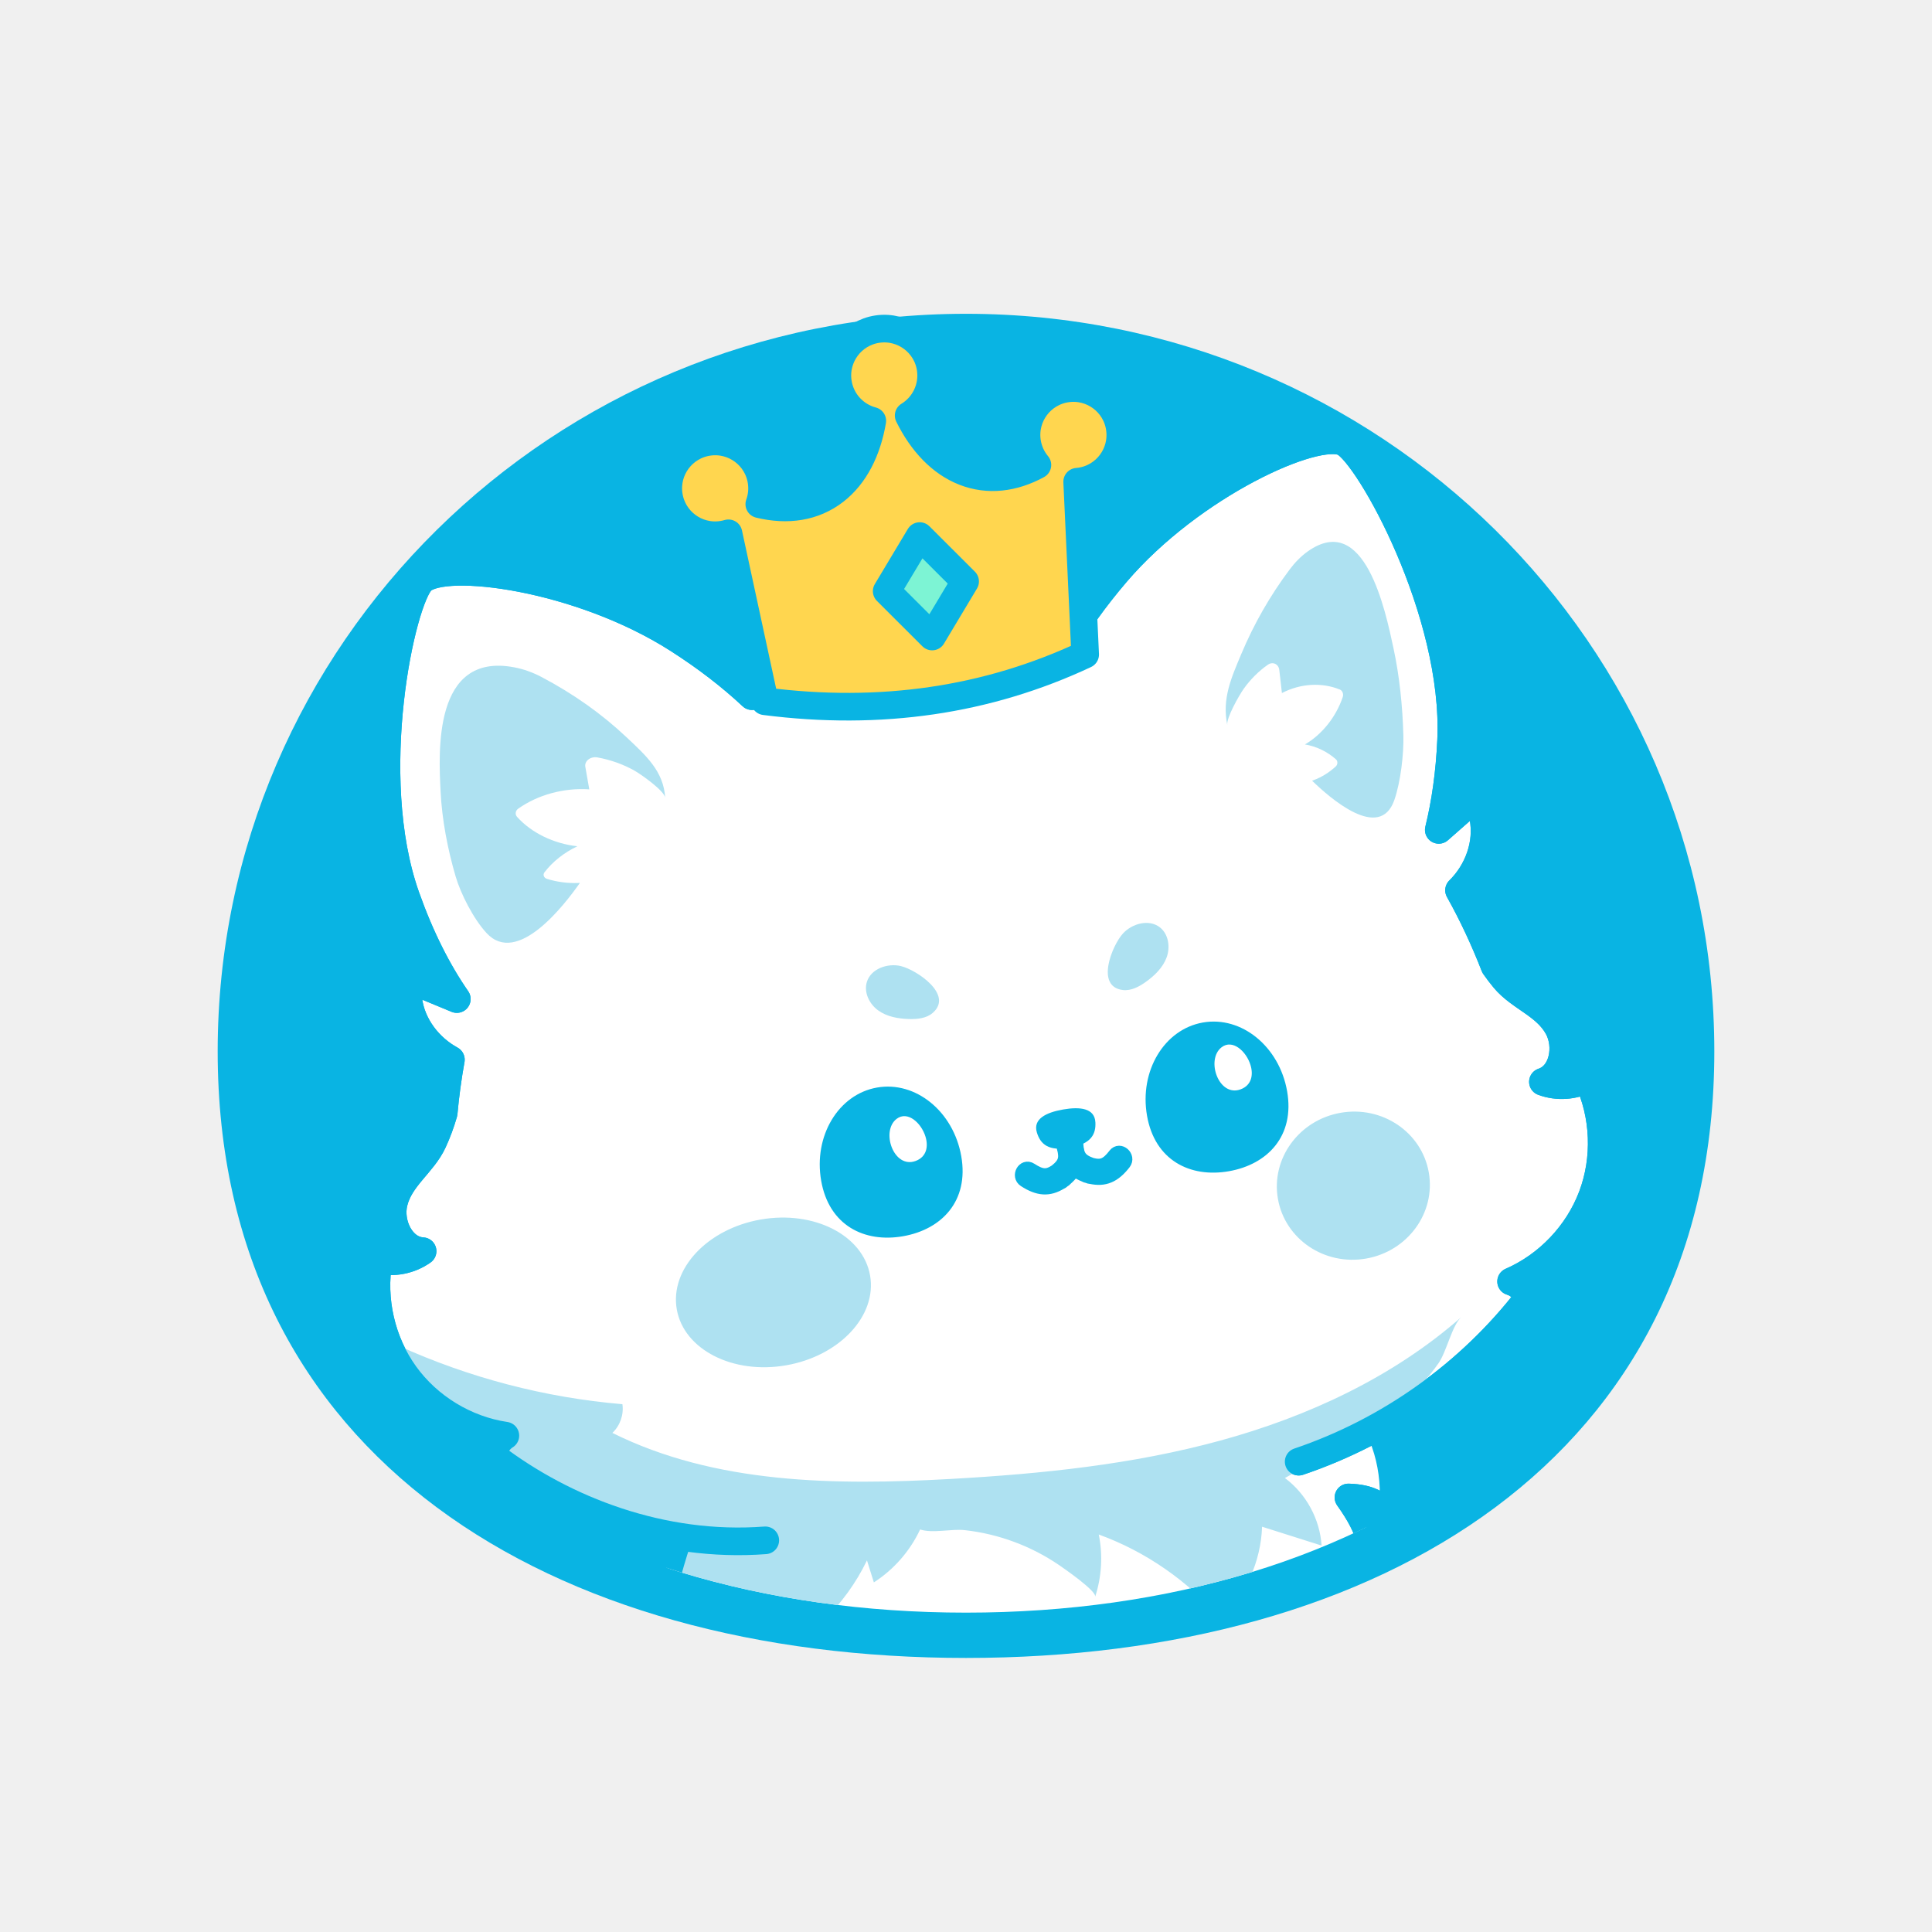
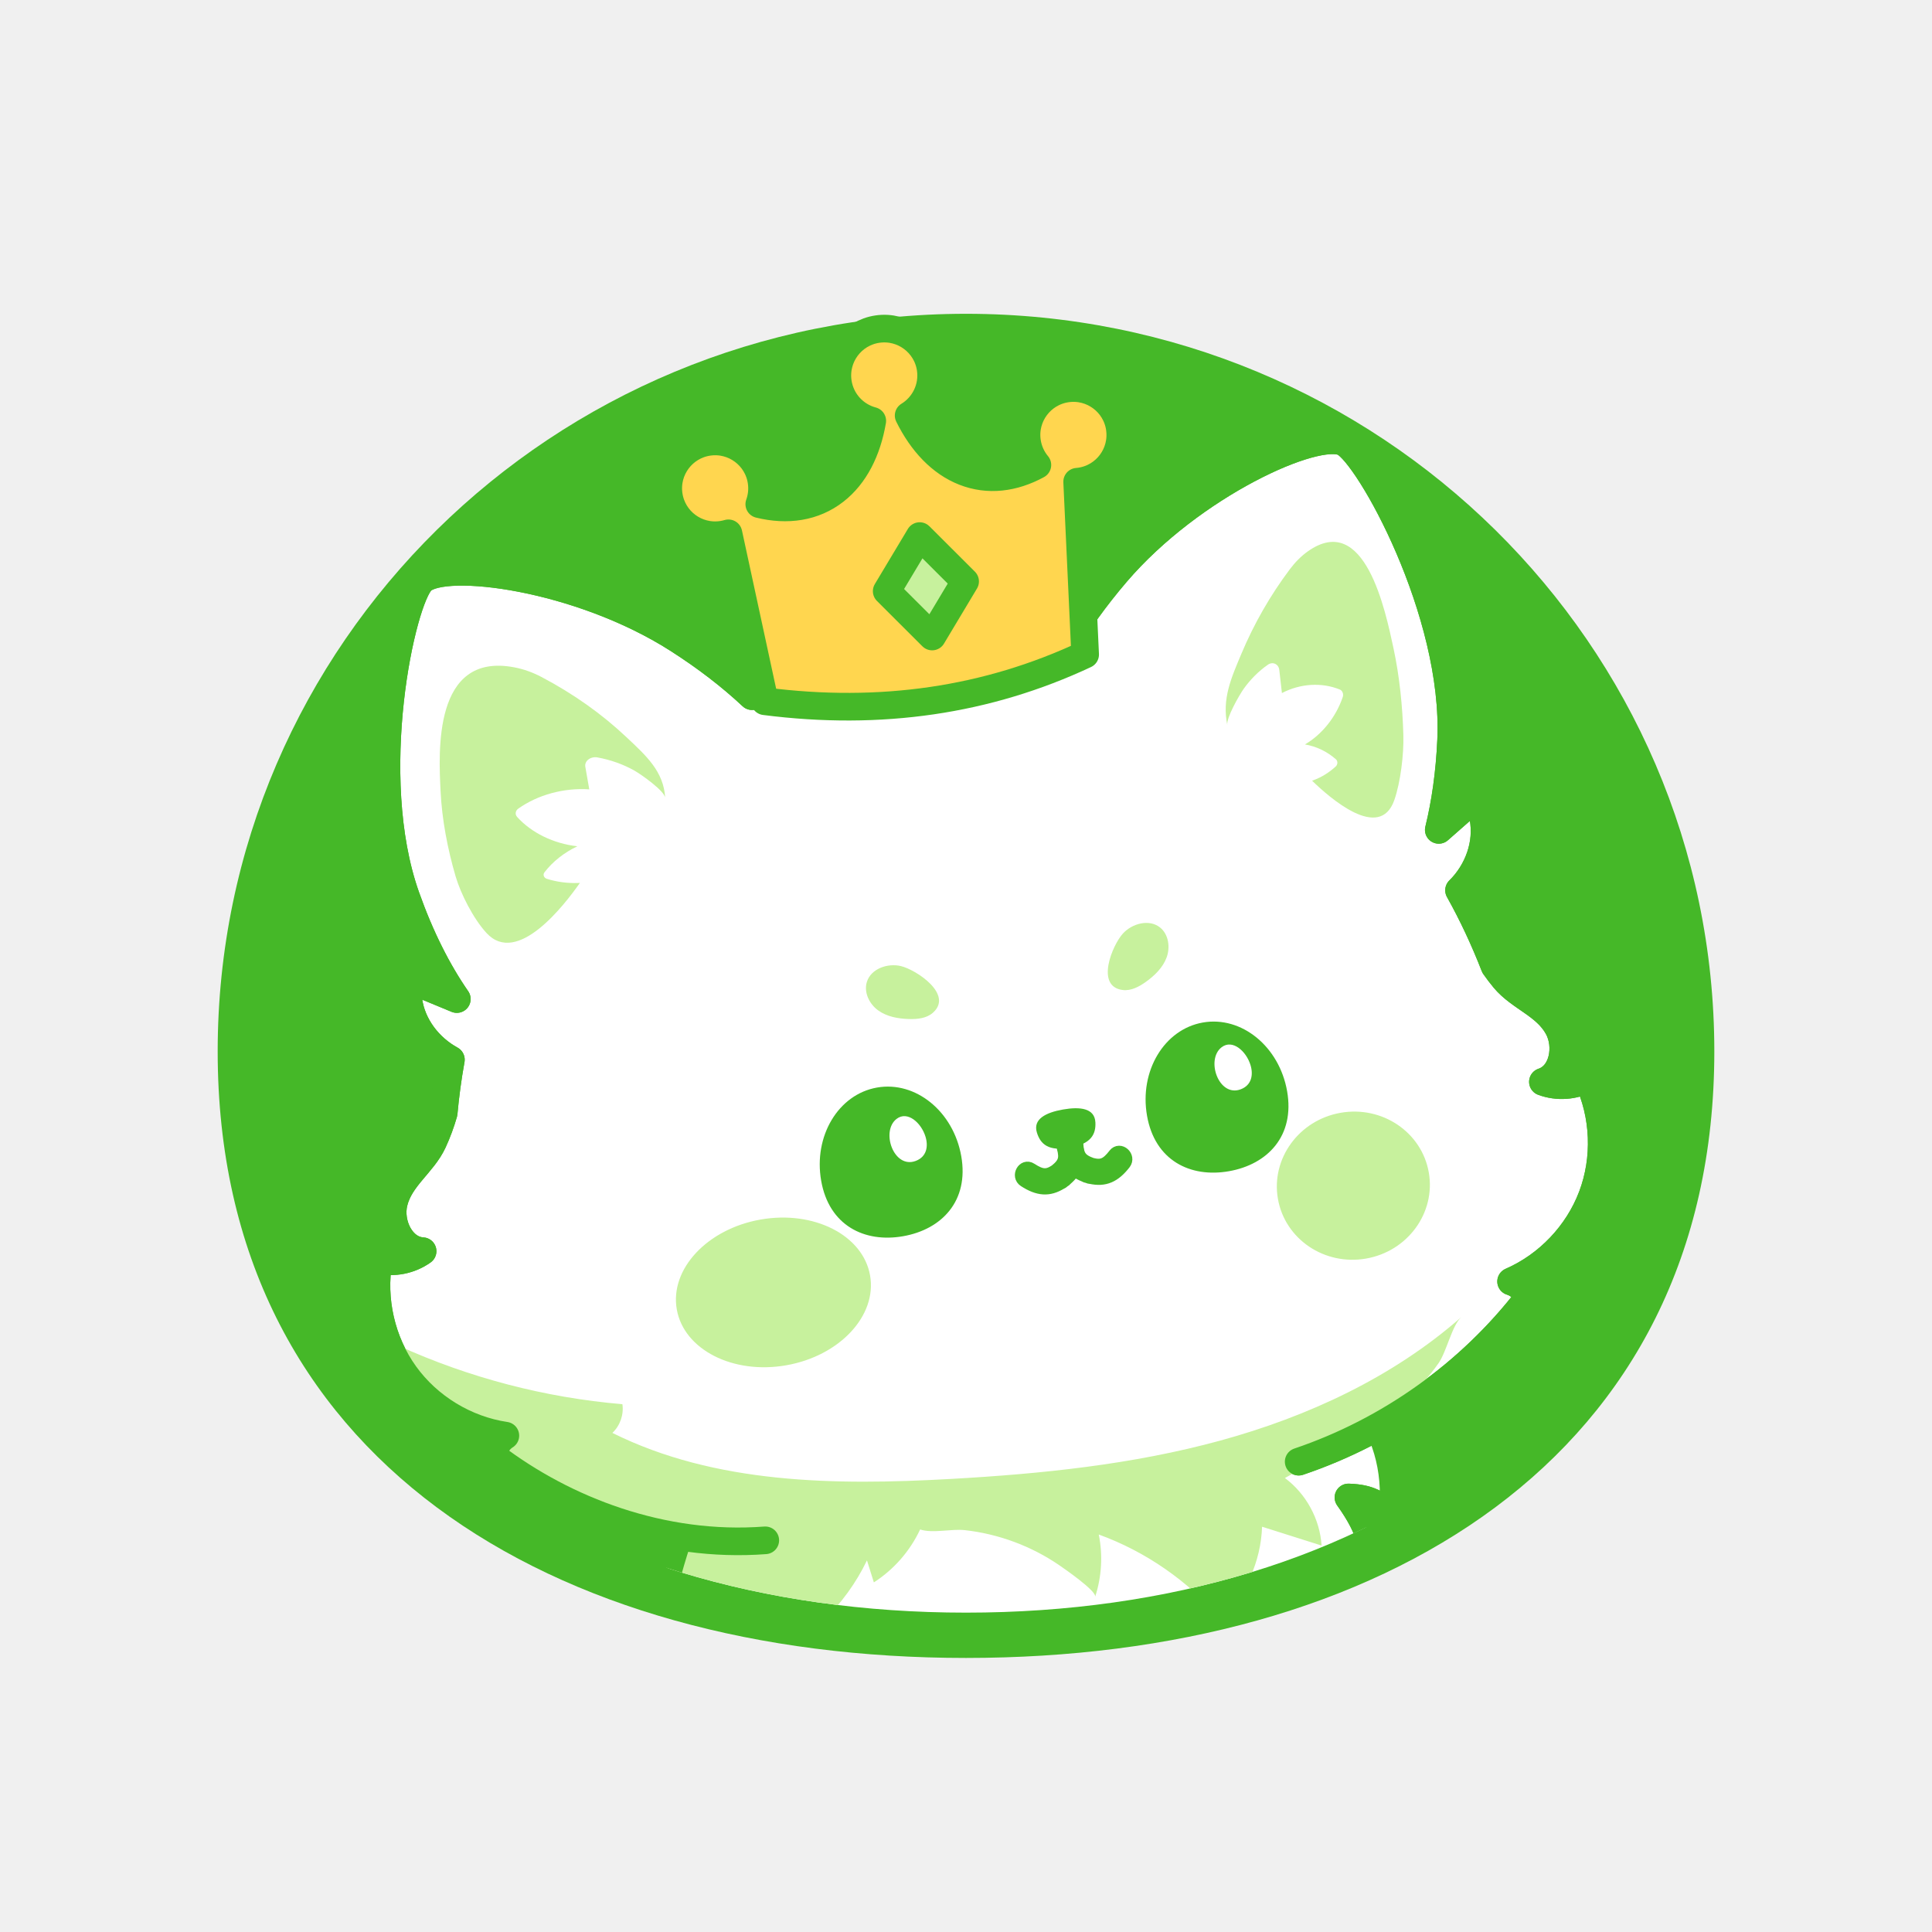
<svg xmlns="http://www.w3.org/2000/svg" id="Capa_1" data-name="Capa 1" viewBox="0 0 1000 1000">
  <defs>
    <style>
      .cls-1, .cls-2, .cls-3 {
        fill: none;
      }

-       .cls-4 {
-         fill: #ffd64f;
-       }
- 
-       .cls-5 {
-         fill: #aee1f1;
-       }
- 
-       .cls-6 {
-         fill: #7df4d4;
-       }
- 
-       .cls-6, .cls-7, .cls-8, .cls-9, .cls-2, .cls-3 {
-         stroke: #09b4e3;
+       .cls-4, .cls-5, .cls-6, .cls-2, .cls-3, .cls-7 {
+         stroke: #45b828;
        stroke-linecap: round;
        stroke-linejoin: round;
      }

-       .cls-6, .cls-8, .cls-3 {
+       .cls-4, .cls-6, .cls-3 {
        stroke-width: 14.3px;
      }

-       .cls-10, .cls-8, .cls-9 {
+       .cls-4, .cls-8 {
+         fill: #c7f19d;
+       }
+ 
+       .cls-9 {
+         fill: #ffd64f;
+       }
+ 
+       .cls-10, .cls-7 {
+         fill: #45b828;
+       }
+ 
+       .cls-11, .cls-5, .cls-6 {
        fill: #fff;
+       }
+ 
+       .cls-5, .cls-2 {
+         stroke-width: 14.12px;
      }

      .cls-7 {
        stroke-width: 7.18px;
-       }
- 
-       .cls-7, .cls-11 {
-         fill: #09b4e3;
-       }
- 
-       .cls-9, .cls-2 {
-         stroke-width: 14.12px;
      }

      .cls-12 {
        clip-path: url(#clippath);
      }
    </style>
    <clipPath id="clippath">
      <path class="cls-1" d="M879.04,515.47c0,206.34-169.7,319.23-379.04,319.23s-379.04-112.89-379.04-319.23S290.66,141.85,500,141.85s379.04,167.27,379.04,373.62Z" />
    </clipPath>
  </defs>
-   <path class="cls-11" d="M887.33,544.21c0,210.86-173.41,313.94-387.33,313.94s-387.33-103.09-387.33-313.94S286.08,162.42,500,162.42s387.33,170.93,387.33,381.79Z" />
+   <path class="cls-10" d="M887.33,544.21c0,210.86-173.41,313.94-387.33,313.94s-387.33-103.09-387.33-313.94S286.08,162.42,500,162.42s387.33,170.93,387.33,381.79Z" />
  <g class="cls-12">
    <g>
      <g>
-         <ellipse class="cls-5" cx="552.36" cy="1016.56" rx="176.29" ry="38.97" />
-         <path class="cls-8" d="M653.89,685.96c-24.29-28.78-60.74-45.64-114.88-43.77-144.22,5-190.9,110.95-204.9,242.27-43.12,110.22,40.08,130.09,142.67,126.53,49.75-1.73,103.15.45,145.2-10.92,4.12,6,9.99,10.95,16.43,13.92,16.85,7.76,75.31,11.68,66.99-20.82-1.85-7.22-8.52-13.61-13.6-18.9,23.28-24.78,30.75-58.67,7.97-92.38.09-21.81-.53-43.35-2.3-64.07,3.95,1,8,1.91,12.15,2.73,3.09-17.2.39-28.59-11.67-45.47,11.75.4,13.47,3.58,22.95,7.98,4.69-47.46-26.14-77.55-67.01-97.11Z" />
-         <path class="cls-5" d="M514.91,871.12c29.68,20.83,72.59,20.49,101.95-.79-.16,3.03-.31,6.06-.47,9.09,20.97-4.7,39.71-18.56,50.35-37.22-3.54,27.73-17.67,53.97-38.87,72.19-1.77-4.68-3.54-9.35-5.31-14.03-4.42,7.23-10.71,13.31-18.09,17.48-2.03-4.11-4.06-8.22-6.09-12.33-15.7,23.54-25.28,50.54-34.71,77.23-6.92-40.33-22.5-79.91-48.76-111.62Z" />
-         <path class="cls-8" d="M672.19,756.56c46.72-15.77,88.62-45.57,118.72-84.63-1.29-4.07-4.68-7.41-8.77-8.63,19.11-8.32,34.59-24.6,41.95-44.1,7.36-19.5,6.49-41.95-2.35-60.82-7.02,3.77-15.67,4.36-23.13,1.57,10.55-3.5,13.19-18.4,7.85-28.15-6.42-11.72-19.72-15.43-27.82-25.12-1.77-2.11-3.43-4.34-5.03-6.61-5.36-13.75-11.49-26.87-18.42-39.26,9.86-9.66,15.19-24.16,12.54-37.79-.59-3.02-2.14-6.53-5.2-6.85-2.17-.23-4.09,1.31-5.73,2.75-4.03,3.54-8.06,7.09-12.09,10.63,3.38-13.78,5.6-29.18,6.38-46.38,3.01-66.53-42.62-147.87-55.43-154.18-14.56-7.18-78.81,21.8-117.91,67.52-10.97,12.83-20.14,25.64-27.55,38.28-24.8-1.45-51.46-.16-80.08,4.25-29.95,4.61-56.82,11.84-80.86,21.3-11-10.29-23.84-20.21-38.55-29.59-50.71-32.35-120.62-41.37-132.46-30.25-10.41,9.77-30.38,100.87-8.12,163.64,7.48,21.1,16.4,38.63,26.32,52.97-5.34-2.21-10.68-4.42-16.03-6.64-2.02-.84-4.33-1.67-6.31-.76-2.8,1.29-3.13,5.11-2.71,8.16,1.78,12.98,10.54,24.37,21.98,30.63-1.63,9.03-2.89,18.23-3.73,27.6-1.48,5.12-3.31,10.11-5.52,14.88-5.3,11.47-17.17,18.52-20.31,31.5-2.61,10.81,3.82,24.5,14.92,25.13-6.48,4.64-14.98,6.33-22.74,4.51-3.62,20.52,1.4,42.43,13.58,59.33,12.19,16.9,31.38,28.58,52,31.64-3.63,2.25-6.03,6.36-6.22,10.62,36.69,27.92,87.33,47.61,140.75,43.56" />
-         <path class="cls-5" d="M255.36,751.23c21.63,16.46,48.15,31.17,74.92,37.03,4.92,1.08,12.92.62,15.56,5.73,3.49,6.75-2.72,22.65-3.96,29.72-4.18,23.95-8.36,47.89-12.55,71.84-.87,5.01-1.73,10.31.09,15.06,3.5,9.15,14.76,12.06,24.41,13.71,16.68-29.23,30.09-60.32,39.9-92.51,1.74,9.54,1.73,19.4-.02,28.93,23.86-10.41,43.76-29.62,55.03-53.09,1.19,3.8,2.38,7.59,3.57,11.39,10.34-6.64,18.74-16.26,23.94-27.39,6.59,2.15,16.03-.44,23.2.36,8.69.97,17.26,3.02,25.45,6.06,8.2,3.04,16.03,7.07,23.25,12,2.41,1.65,19.65,13.53,18.69,16.45,3.39-10.35,4.05-21.59,1.88-32.26,24.36,8.86,46.36,24.12,63.18,43.85,12.91-12.42,20.74-29.97,21.35-47.88,10.27,3.25,20.53,6.5,30.8,9.75-.86-13.66-8-26.8-18.99-34.96,29.6-16.67,59.43-30.89,79.52-59.42,4.11-5.84,7.03-19.68,11.76-23.84-35.42,31.08-79.29,51.46-124.74,63.89-45.45,12.43-92.64,17.23-139.69,19.86-59.45,3.32-121.64,2.69-174.94-23.84,3.98-3.73,5.98-9.46,5.18-14.86-40.01-3.39-79.42-13.69-115.98-30.31,13.52,23.73,26.34,39.81,55.38,44.11-3.63,2.25-6.03,6.36-6.22,10.62Z" />
+         <ellipse class="cls-8" cx="552.36" cy="1016.56" rx="176.29" ry="38.97" />
+         <path class="cls-6" d="M653.89,685.96c-24.29-28.78-60.74-45.64-114.88-43.77-144.22,5-190.9,110.95-204.9,242.27-43.12,110.22,40.08,130.09,142.67,126.53,49.75-1.73,103.15.45,145.2-10.92,4.12,6,9.99,10.95,16.43,13.92,16.85,7.76,75.31,11.68,66.99-20.82-1.85-7.22-8.52-13.61-13.6-18.9,23.28-24.78,30.75-58.67,7.97-92.38.09-21.81-.53-43.35-2.3-64.07,3.95,1,8,1.91,12.15,2.73,3.09-17.2.39-28.59-11.67-45.47,11.75.4,13.47,3.58,22.95,7.98,4.69-47.46-26.14-77.55-67.01-97.11Z" />
+         <path class="cls-8" d="M514.91,871.12c29.68,20.83,72.59,20.49,101.95-.79-.16,3.03-.31,6.06-.47,9.09,20.97-4.7,39.71-18.56,50.35-37.22-3.54,27.73-17.67,53.97-38.87,72.19-1.77-4.68-3.54-9.35-5.31-14.03-4.42,7.23-10.71,13.31-18.09,17.48-2.03-4.11-4.06-8.22-6.09-12.33-15.7,23.54-25.28,50.54-34.71,77.23-6.92-40.33-22.5-79.91-48.76-111.62Z" />
+         <path class="cls-6" d="M672.19,756.56c46.72-15.77,88.62-45.57,118.72-84.63-1.29-4.07-4.68-7.41-8.77-8.63,19.11-8.32,34.59-24.6,41.95-44.1,7.36-19.5,6.49-41.95-2.35-60.82-7.02,3.77-15.67,4.36-23.13,1.57,10.55-3.5,13.19-18.4,7.85-28.15-6.42-11.72-19.72-15.43-27.82-25.12-1.77-2.11-3.43-4.34-5.03-6.61-5.36-13.75-11.49-26.87-18.42-39.26,9.86-9.66,15.19-24.16,12.54-37.79-.59-3.02-2.14-6.53-5.2-6.85-2.17-.23-4.09,1.31-5.73,2.75-4.03,3.54-8.06,7.09-12.09,10.63,3.38-13.78,5.6-29.18,6.38-46.38,3.01-66.53-42.62-147.87-55.43-154.18-14.56-7.18-78.81,21.8-117.91,67.52-10.97,12.83-20.14,25.64-27.55,38.28-24.8-1.45-51.46-.16-80.08,4.25-29.95,4.61-56.82,11.84-80.86,21.3-11-10.29-23.84-20.21-38.55-29.59-50.71-32.35-120.62-41.37-132.46-30.25-10.41,9.77-30.38,100.87-8.12,163.64,7.48,21.1,16.4,38.63,26.32,52.97-5.34-2.21-10.68-4.42-16.03-6.64-2.02-.84-4.33-1.67-6.31-.76-2.8,1.29-3.13,5.11-2.71,8.16,1.78,12.98,10.54,24.37,21.98,30.63-1.63,9.03-2.89,18.23-3.73,27.6-1.48,5.12-3.31,10.11-5.52,14.88-5.3,11.47-17.17,18.52-20.31,31.5-2.61,10.81,3.82,24.5,14.92,25.13-6.48,4.64-14.98,6.33-22.74,4.51-3.62,20.52,1.4,42.43,13.58,59.33,12.19,16.9,31.38,28.58,52,31.64-3.63,2.25-6.03,6.36-6.22,10.62,36.69,27.92,87.33,47.61,140.75,43.56" />
+         <path class="cls-8" d="M255.36,751.23c21.63,16.46,48.15,31.17,74.92,37.03,4.92,1.08,12.92.62,15.56,5.73,3.49,6.75-2.72,22.65-3.96,29.72-4.18,23.95-8.36,47.89-12.55,71.84-.87,5.01-1.73,10.31.09,15.06,3.5,9.15,14.76,12.06,24.41,13.71,16.68-29.23,30.09-60.32,39.9-92.51,1.74,9.54,1.73,19.4-.02,28.93,23.86-10.41,43.76-29.62,55.03-53.09,1.19,3.8,2.38,7.59,3.57,11.39,10.34-6.64,18.74-16.26,23.94-27.39,6.59,2.15,16.03-.44,23.2.36,8.69.97,17.26,3.02,25.45,6.06,8.2,3.04,16.03,7.07,23.25,12,2.41,1.65,19.65,13.53,18.69,16.45,3.39-10.35,4.05-21.59,1.88-32.26,24.36,8.86,46.36,24.12,63.18,43.85,12.91-12.42,20.74-29.97,21.35-47.88,10.27,3.25,20.53,6.5,30.8,9.75-.86-13.66-8-26.8-18.99-34.96,29.6-16.67,59.43-30.89,79.52-59.42,4.11-5.84,7.03-19.68,11.76-23.84-35.42,31.08-79.29,51.46-124.74,63.89-45.45,12.43-92.64,17.23-139.69,19.86-59.45,3.32-121.64,2.69-174.94-23.84,3.98-3.73,5.98-9.46,5.18-14.86-40.01-3.39-79.42-13.69-115.98-30.31,13.52,23.73,26.34,39.81,55.38,44.11-3.63,2.25-6.03,6.36-6.22,10.62Z" />
        <path class="cls-3" d="M350.62,797.26c-10.11,30.66-12.66,51.16-16.5,87.21-43.12,110.22,40.08,130.09,142.67,126.53,49.75-1.73,103.15.45,145.2-10.92,4.12,6,9.99,10.95,16.43,13.92,16.85,7.76,75.31,11.68,66.99-20.82-1.85-7.22-8.52-13.61-13.6-18.9,23.28-24.78,30.75-58.67,7.97-92.38.09-21.81-.53-43.35-2.3-64.07,3.95,1,8,1.91,12.15,2.73,3.09-17.2.39-28.59-11.67-45.47,11.75.4,13.47,3.58,22.95,7.98" />
        <path class="cls-3" d="M672.19,756.56c46.72-15.77,88.62-45.57,118.72-84.63-1.29-4.07-4.68-7.41-8.77-8.63,19.11-8.32,34.59-24.6,41.95-44.1,7.36-19.5,6.49-41.95-2.35-60.82-7.02,3.77-15.67,4.36-23.13,1.57,10.55-3.5,13.19-18.4,7.85-28.15-6.42-11.72-19.72-15.43-27.82-25.12-1.77-2.11-3.43-4.34-5.03-6.61-5.36-13.75-11.49-26.87-18.42-39.26,9.86-9.66,15.19-24.16,12.54-37.79-.59-3.02-2.14-6.53-5.2-6.85-2.17-.23-4.09,1.31-5.73,2.75-4.03,3.54-8.06,7.09-12.09,10.63,3.38-13.78,5.6-29.18,6.38-46.38,3.01-66.53-42.62-147.87-55.43-154.18-14.56-7.18-78.81,21.8-117.91,67.52-10.97,12.83-20.14,25.64-27.55,38.28-24.8-1.45-51.46-.16-80.08,4.25-29.95,4.61-56.82,11.84-80.86,21.3-11-10.29-23.84-20.21-38.55-29.59-50.71-32.35-120.62-41.37-132.46-30.25-10.41,9.77-30.38,100.87-8.12,163.64,7.48,21.1,16.4,38.63,26.32,52.97-5.34-2.21-10.68-4.42-16.03-6.64-2.02-.84-4.33-1.67-6.31-.76-2.8,1.29-3.13,5.11-2.71,8.16,1.78,12.98,10.54,24.37,21.98,30.63-1.63,9.03-2.89,18.23-3.73,27.6-1.48,5.12-3.31,10.11-5.52,14.88-5.3,11.47-17.17,18.52-20.31,31.5-2.61,10.81,3.82,24.5,14.92,25.13-6.48,4.64-14.98,6.33-22.74,4.51-3.62,20.52,1.4,42.43,13.58,59.33,12.19,16.9,31.38,28.58,52,31.64-3.63,2.25-6.03,6.36-6.22,10.62,36.69,27.92,87.33,47.61,140.75,43.56" />
        <g>
          <path class="cls-7" d="M577.12,597.78c-4.1,5.28-6.83,6.4-12.1,5.06-5.94-2.09-7.55-4.55-7.89-10.84-.22-4.08-6.47-3.13-6.26.91.43,7.99,3.38,12.45,10.57,15.33.19.1.34.24.57.31.34.11.65.16.99.26.33.11.62.24.97.35.23.07.44.05.66.07,7.04,1.52,11.98-.54,17.19-7.25,2.48-3.2-2.21-7.44-4.71-4.21Z" />
          <path class="cls-7" d="M533.44,605.37c5.61,3.64,8.55,3.8,13.09.81,4.93-3.93,5.63-6.78,3.89-12.83-1.13-3.92,5.09-5.08,6.21-1.19,2.22,7.69.9,12.87-4.95,17.96-.15.16-.24.34-.44.48-.29.21-.56.37-.85.57-.28.22-.5.43-.8.65-.2.15-.4.19-.6.28-6.14,3.75-11.5,3.42-18.62-1.2-3.4-2.2-.36-7.75,3.07-5.53Z" />
          <g>
            <g>
-               <ellipse class="cls-5" cx="700.54" cy="613.64" rx="39.64" ry="38.3" transform="translate(-95.62 130.48) rotate(-9.96)" />
-               <path class="cls-11" d="M593.7,577.52c4.06,23.14,22.38,32.22,42.4,28.7,20.02-3.51,34.17-18.27,30.11-41.42-4.06-23.14-23.58-39.06-43.6-35.55-20.02,3.51-32.97,25.12-28.91,48.26Z" />
+               <ellipse class="cls-8" cx="700.54" cy="613.64" rx="39.64" ry="38.3" transform="translate(-95.62 130.48) rotate(-9.96)" />
+               <path class="cls-10" d="M593.7,577.52c4.06,23.14,22.38,32.22,42.4,28.7,20.02-3.51,34.17-18.27,30.11-41.42-4.06-23.14-23.58-39.06-43.6-35.55-20.02,3.51-32.97,25.12-28.91,48.26Z" />
            </g>
            <g>
-               <ellipse class="cls-5" cx="400.29" cy="668.98" rx="50.79" ry="38.3" transform="translate(-109.33 79.02) rotate(-9.93)" />
-               <path class="cls-11" d="M497.55,598.45c4.06,23.14-10.08,37.91-30.11,41.42-20.02,3.51-38.35-5.56-42.4-28.7-4.06-23.14,8.88-44.75,28.91-48.26,20.02-3.51,39.55,12.4,43.6,35.55Z" />
+               <ellipse class="cls-8" cx="400.29" cy="668.98" rx="50.79" ry="38.3" transform="translate(-109.33 79.02) rotate(-9.93)" />
+               <path class="cls-10" d="M497.55,598.45c4.06,23.14-10.08,37.91-30.11,41.42-20.02,3.51-38.35-5.56-42.4-28.7-4.06-23.14,8.88-44.75,28.91-48.26,20.02-3.51,39.55,12.4,43.6,35.55Z" />
            </g>
          </g>
-           <path class="cls-11" d="M566.96,580.84c-.39-7.17-7.79-8.14-16.76-6.56-8.97,1.58-15.6,5.01-13.52,11.88,1.87,6.19,6.12,9.81,17,7.9,10.87-1.91,13.64-6.76,13.29-13.22Z" />
+           <path class="cls-10" d="M566.96,580.84c-.39-7.17-7.79-8.14-16.76-6.56-8.97,1.58-15.6,5.01-13.52,11.88,1.87,6.19,6.12,9.81,17,7.9,10.87-1.91,13.64-6.76,13.29-13.22Z" />
        </g>
-         <path class="cls-8" d="M460.09,948.92c10,9.02,10.7,18.84,12.53,31.03,1.44,9.61,10.05,12.81,12.64,22.9,7.81,30.52-30.56,27.86-55.99,25.59-34.89-3.12-58.16-19.3-59.06-61.54" />
-         <path class="cls-9" d="M406.07,912.58c-4.36-3.16-8.93-6.02-13.68-8.56,1.68-.86,3.35-1.71,5.03-2.57-19-13.07-44.34-16.4-66.07-8.68,1.1-6.26,3.65-15.06,5.02-21.65,1.51-7.24,3.21-12.93,2.41-19.61-1.18-9.88-11.32-12.82-19.99-15.09-6.08-1.58-12.44-1.03-18.62-.32-3.97.46-8.2,2.01-10.11,5.51-1.92,3.5.16,9.01,4.15,9.05-.23.1-.46.21-.69.31-42.73,19.17-69.86,64.52-71.42,110.75-.19,5.56.31,11.82,4.5,15.49,4.19,3.66,12.8,1.24,12.25-4.29,3.85,21.4,10.11,42.89,22.89,60.48,12.77,17.59,33,30.84,54.74,30.81-2.1-5.53-4.21-11.05-6.31-16.58,19.97,11.87,45.03,8.45,68.15,6.06,12.21-1.26,25.04-2.06,37.18.28,8.67,1.67,13.29,12.28,21.53,13.66,18.88,3.16,18.53-35.97,18.66-46.56.3-25.27-3.88-53.25-17.82-74.89-8.39-13.03-19.21-24.51-31.77-33.59Z" />
-         <path class="cls-5" d="M381.08,992.85c-6.35-1.97-12.87-3.36-19.48-4.09-8.3-.92-16.76-.89-24.87-2.89-8.11-2-16.13-6.48-19.9-13.93-2.49,10.83.32,22.76,7.39,31.33-29.27-15.44-49.07-47.41-49.84-80.5-7.6,1.25-14.73,5.23-19.77,11.06,2.04-27.02,12.64-53.32,29.89-74.21-38.83,20.23-60.93,58.38-62.41,102.1-.19,5.56.31,11.82,4.5,15.49,4.19,3.66,12.8,1.24,12.25-4.29,3.85,21.4,10.11,42.89,22.89,60.48,12.77,17.59,33,30.84,54.74,30.81-2.1-5.53-4.21-11.05-6.31-16.58,19.97,11.87,45.03,8.45,68.15,6.06,12.21-1.26,25.04-2.06,37.18.28,8.14,1.57,12.82,13.31,20.75,13.83,7.95.53,9.9-9.7,9.09-16.31-.85-6.87-4.42-13.09-8.45-18.71-13.59-18.9-33.57-33.03-55.78-39.93Z" />
+         <path class="cls-6" d="M460.09,948.92c10,9.02,10.7,18.84,12.53,31.03,1.44,9.61,10.05,12.81,12.64,22.9,7.81,30.52-30.56,27.86-55.99,25.59-34.89-3.12-58.16-19.3-59.06-61.54" />
+         <path class="cls-5" d="M406.07,912.58c-4.36-3.16-8.93-6.02-13.68-8.56,1.68-.86,3.35-1.71,5.03-2.57-19-13.07-44.34-16.4-66.07-8.68,1.1-6.26,3.65-15.06,5.02-21.65,1.51-7.24,3.21-12.93,2.41-19.61-1.18-9.88-11.32-12.82-19.99-15.09-6.08-1.58-12.44-1.03-18.62-.32-3.97.46-8.2,2.01-10.11,5.51-1.92,3.5.16,9.01,4.15,9.05-.23.1-.46.21-.69.31-42.73,19.17-69.86,64.52-71.42,110.75-.19,5.56.31,11.82,4.5,15.49,4.19,3.66,12.8,1.24,12.25-4.29,3.85,21.4,10.11,42.89,22.89,60.48,12.77,17.59,33,30.84,54.74,30.81-2.1-5.53-4.21-11.05-6.31-16.58,19.97,11.87,45.03,8.45,68.15,6.06,12.21-1.26,25.04-2.06,37.18.28,8.67,1.67,13.29,12.28,21.53,13.66,18.88,3.16,18.53-35.97,18.66-46.56.3-25.27-3.88-53.25-17.82-74.89-8.39-13.03-19.21-24.51-31.77-33.59Z" />
+         <path class="cls-8" d="M381.08,992.85c-6.35-1.97-12.87-3.36-19.48-4.09-8.3-.92-16.76-.89-24.87-2.89-8.11-2-16.13-6.48-19.9-13.93-2.49,10.83.32,22.76,7.39,31.33-29.27-15.44-49.07-47.41-49.84-80.5-7.6,1.25-14.73,5.23-19.77,11.06,2.04-27.02,12.64-53.32,29.89-74.21-38.83,20.23-60.93,58.38-62.41,102.1-.19,5.56.31,11.82,4.5,15.49,4.19,3.66,12.8,1.24,12.25-4.29,3.85,21.4,10.11,42.89,22.89,60.48,12.77,17.59,33,30.84,54.74,30.81-2.1-5.53-4.21-11.05-6.31-16.58,19.97,11.87,45.03,8.45,68.15,6.06,12.21-1.26,25.04-2.06,37.18.28,8.14,1.57,12.82,13.31,20.75,13.83,7.95.53,9.9-9.7,9.09-16.31-.85-6.87-4.42-13.09-8.45-18.71-13.59-18.9-33.57-33.03-55.78-39.93Z" />
        <path class="cls-2" d="M406.07,912.58c-4.36-3.16-8.93-6.02-13.68-8.56,1.68-.86,3.35-1.71,5.03-2.57-19-13.07-44.34-16.4-66.07-8.68,1.1-6.26,3.65-15.06,5.02-21.65,1.51-7.24,3.21-12.93,2.41-19.61-1.18-9.88-11.32-12.82-19.99-15.09-6.08-1.58-12.44-1.03-18.62-.32-3.97.46-8.2,2.01-10.11,5.51-1.92,3.5.16,9.01,4.15,9.05-.23.1-.46.21-.69.31-42.73,19.17-69.86,64.52-71.42,110.75-.19,5.56.31,11.82,4.5,15.49,4.19,3.66,12.8,1.24,12.25-4.29,3.85,21.4,10.11,42.89,22.89,60.48,12.77,17.59,33,30.84,54.74,30.81-2.1-5.53-4.21-11.05-6.31-16.58,19.97,11.87,45.03,8.45,68.15,6.06,12.21-1.26,25.04-2.06,37.18.28,8.67,1.67,13.29,12.28,21.53,13.66,18.88,3.16,18.53-35.97,18.66-46.56.3-25.27-3.88-53.25-17.82-74.89-8.39-13.03-19.21-24.51-31.77-33.59Z" />
-         <path class="cls-8" d="M512.21,864.62c20.54,1.01,35.7,21.58,56.12,24.03,18.5,2.22,34.97-10.85,49.01-23.11.74,3.64,1.47,7.28,2.21,10.92,22.78-3.06,42.79-21.11,48.17-43.45" />
-         <path class="cls-5" d="M299.24,457.03c-5.5.2-11.02-.53-16.16-2.14-1.58-.49-2.21-2.16-1.28-3.36,4.28-5.57,10.19-10.25,17.05-13.5-12.27-1.35-23.76-6.93-31.21-15.21-1.16-1.29-.89-3.2.59-4.25,10.13-7.2,23.66-10.89,36.78-10l-2.05-11.68c-.53-3.02,2.74-5.49,6.28-4.85,6.78,1.23,13.28,3.55,19.04,6.77,3.59,2.01,15.83,10.65,16.03,14.21-.79-13.82-9.89-21.87-20.06-31.46-12.83-12.09-27.48-22.46-44.01-31.17-4.36-2.29-9.12-4.06-14.15-5-42.05-7.93-39.02,44.15-38.05,64.13.71,14.65,3.62,29.87,7.78,44.08,2.64,8.99,9.15,21.89,15.99,29.32,15.94,17.33,40.37-14.55,48.35-25.94-.31.02-.63.03-.94.04Z" />
-         <path class="cls-5" d="M679.84,403.84c4.16-1.53,8.11-3.96,11.55-7.13,1.06-.97,1.11-2.78.13-3.65-4.58-4.06-10.16-6.74-16.09-7.74,8.83-5.14,16.04-14.14,19.56-24.49.55-1.61-.13-3.37-1.5-3.93-9.36-3.81-20.38-3.15-29.97,1.82l-1.36-11.95c-.35-3.09-3.41-4.46-5.89-2.73-4.76,3.31-9.05,7.59-12.55,12.51-2.18,3.06-9.19,15.27-8.46,18.77-2.83-13.63,1.98-24.28,7.2-36.74,6.59-15.72,14.97-30.35,25.17-43.95,2.69-3.58,5.81-6.78,9.33-9.27,29.47-20.83,40.1,30.57,44.32,50.22,3.1,14.42,4.7,30.07,5.1,45.13.26,9.54-1.42,24.06-4.68,33.4-7.62,21.77-33.77-1.47-42.56-10.01.24-.08.48-.17.71-.25Z" />
-         <path class="cls-5" d="M581.24,483.17c4.84-5.26,13.64-7.57,19.21-3.1,4.39,3.52,5.34,10.16,3.41,15.45-1.93,5.29-6.19,9.41-10.76,12.69-3.52,2.52-7.65,4.74-11.94,4.22-14.4-1.75-5.39-23.31.08-29.26Z" />
-         <path class="cls-5" d="M466.35,500.05c-6.95-1.66-15.54,1.36-17.66,8.18-1.67,5.38,1.25,11.41,5.81,14.72,4.56,3.31,10.39,4.34,16.02,4.5,4.32.12,8.99-.35,12.26-3.18,10.96-9.5-8.57-22.33-16.43-24.21Z" />
-         <path class="cls-8" d="M677.2,896.38c-5.46,41.47-20.6,74.21-25.18,86.74,10.15,6.17,12.22,26.91,5.42,36.65-6.8,9.74-16.12,9.82-31.64,9.77-12.74-.04-28.96.63-39.55-6.46-31.02-20.76-12.92-63.16-4.19-95.9" />
-         <path class="cls-8" d="M554.08,929.43c9.82,46.93,1.76,49.28,17.27,57.78,11.89,10.83,11.45,27.01,4.65,36.76-6.8,9.74-22.33,10.7-40.48,10.24-12.73-.33-29.41-.98-40.94-12.1-13.2-12.72-29.42-54.11-38.46-104.07" />
-         <path class="cls-5" d="M640.65,989.55c-3.58-.39-7.47-.63-8.58-.69-6.42-.3-12.88-.42-19.31-.67-4.81-.19-16.96-.98-11.37-9.21,1.79-2.63,4.94-3.92,7.91-5.07,14.66-5.66,29.32-11.33,43.98-16.99-.29,5.98-3.58,11.32-5.89,16.85-2.31,5.52-3.54,12.31-.05,17.17-.4-.56-3.41-1.03-6.68-1.39Z" />
-         <path class="cls-5" d="M561.7,989.63c-3.25.75-7.65-10.86-8.16-12.98-1.36-5.63.78-11.96-2.37-17.21-1.22,5.17-4.51,9.07-8.95,11.89-8.53,5.4-18.49,6.46-23.15,16.67-1.13,2.47-1.73,5.59-.09,7.76,2.1,2.77,6.33,2.26,9.71,1.48,11-2.54,22-5.07,33-7.61Z" />
-         <path class="cls-10" d="M647.24,551.21c-2.19-7.1-9.28-13.5-14.94-9.15-8.33,6.39-1.49,26.04,9.9,21.76,5.68-2.14,6.61-7.55,5.04-12.6Z" />
-         <path class="cls-10" d="M479.02,588.28c-2.19-7.1-9.28-13.5-14.94-9.15-8.33,6.39-1.49,26.04,9.9,21.76,5.68-2.14,6.61-7.55,5.04-12.6Z" />
+         <path class="cls-6" d="M512.21,864.62c20.54,1.01,35.7,21.58,56.12,24.03,18.5,2.22,34.97-10.85,49.01-23.11.74,3.64,1.47,7.28,2.21,10.92,22.78-3.06,42.79-21.11,48.17-43.45" />
+         <path class="cls-8" d="M299.24,457.03c-5.5.2-11.02-.53-16.16-2.14-1.58-.49-2.21-2.16-1.28-3.36,4.28-5.57,10.19-10.25,17.05-13.5-12.27-1.35-23.76-6.93-31.21-15.21-1.16-1.29-.89-3.2.59-4.25,10.13-7.2,23.66-10.89,36.78-10l-2.05-11.68c-.53-3.02,2.74-5.49,6.28-4.85,6.78,1.23,13.28,3.55,19.04,6.77,3.59,2.01,15.83,10.65,16.03,14.21-.79-13.82-9.89-21.87-20.06-31.46-12.83-12.09-27.48-22.46-44.01-31.17-4.36-2.29-9.12-4.06-14.15-5-42.05-7.93-39.02,44.15-38.05,64.13.71,14.65,3.62,29.87,7.78,44.08,2.64,8.99,9.15,21.89,15.99,29.32,15.94,17.33,40.37-14.55,48.35-25.94-.31.02-.63.03-.94.04Z" />
+         <path class="cls-8" d="M679.84,403.84c4.16-1.53,8.11-3.96,11.55-7.13,1.06-.97,1.11-2.78.13-3.65-4.58-4.06-10.16-6.74-16.09-7.74,8.83-5.14,16.04-14.14,19.56-24.49.55-1.61-.13-3.37-1.5-3.93-9.36-3.81-20.38-3.15-29.97,1.82l-1.36-11.95c-.35-3.09-3.41-4.46-5.89-2.73-4.76,3.31-9.05,7.59-12.55,12.51-2.18,3.06-9.19,15.27-8.46,18.77-2.83-13.63,1.98-24.28,7.2-36.74,6.59-15.72,14.97-30.35,25.17-43.95,2.69-3.58,5.81-6.78,9.33-9.27,29.47-20.83,40.1,30.57,44.32,50.22,3.1,14.42,4.7,30.07,5.1,45.13.26,9.54-1.42,24.06-4.68,33.4-7.62,21.77-33.77-1.47-42.56-10.01.24-.08.48-.17.71-.25Z" />
+         <path class="cls-8" d="M581.24,483.17c4.84-5.26,13.64-7.57,19.21-3.1,4.39,3.52,5.34,10.16,3.41,15.45-1.93,5.29-6.19,9.41-10.76,12.69-3.52,2.52-7.65,4.74-11.94,4.22-14.4-1.75-5.39-23.31.08-29.26Z" />
+         <path class="cls-8" d="M466.35,500.05c-6.95-1.66-15.54,1.36-17.66,8.18-1.67,5.38,1.25,11.41,5.81,14.72,4.56,3.31,10.39,4.34,16.02,4.5,4.32.12,8.99-.35,12.26-3.18,10.96-9.5-8.57-22.33-16.43-24.21Z" />
+         <path class="cls-6" d="M677.2,896.38c-5.46,41.47-20.6,74.21-25.18,86.74,10.15,6.17,12.22,26.91,5.42,36.65-6.8,9.74-16.12,9.82-31.64,9.77-12.74-.04-28.96.63-39.55-6.46-31.02-20.76-12.92-63.16-4.19-95.9" />
+         <path class="cls-6" d="M554.08,929.43c9.82,46.93,1.76,49.28,17.27,57.78,11.89,10.83,11.45,27.01,4.65,36.76-6.8,9.74-22.33,10.7-40.48,10.24-12.73-.33-29.41-.98-40.94-12.1-13.2-12.72-29.42-54.11-38.46-104.07" />
+         <path class="cls-8" d="M640.65,989.55c-3.58-.39-7.47-.63-8.58-.69-6.42-.3-12.88-.42-19.31-.67-4.81-.19-16.96-.98-11.37-9.21,1.79-2.63,4.94-3.92,7.91-5.07,14.66-5.66,29.32-11.33,43.98-16.99-.29,5.98-3.58,11.32-5.89,16.85-2.31,5.52-3.54,12.31-.05,17.17-.4-.56-3.41-1.03-6.68-1.39Z" />
+         <path class="cls-8" d="M561.7,989.63c-3.25.75-7.65-10.86-8.16-12.98-1.36-5.63.78-11.96-2.37-17.21-1.22,5.17-4.51,9.07-8.95,11.89-8.53,5.4-18.49,6.46-23.15,16.67-1.13,2.47-1.73,5.59-.09,7.76,2.1,2.77,6.33,2.26,9.71,1.48,11-2.54,22-5.07,33-7.61Z" />
+         <path class="cls-11" d="M647.24,551.21c-2.19-7.1-9.28-13.5-14.94-9.15-8.33,6.39-1.49,26.04,9.9,21.76,5.68-2.14,6.61-7.55,5.04-12.6Z" />
+         <path class="cls-11" d="M479.02,588.28c-2.19-7.1-9.28-13.5-14.94-9.15-8.33,6.39-1.49,26.04,9.9,21.76,5.68-2.14,6.61-7.55,5.04-12.6Z" />
      </g>
      <g>
        <g>
-           <path class="cls-4" d="M579.61,221.62c-1.93-13.26-14.25-22.45-27.52-20.51-13.26,1.93-22.45,14.25-20.51,27.52.67,4.6,2.6,8.71,5.38,12.04-12.4,6.75-25.47,8.38-37.78,3.57-12.13-4.74-21.93-15.14-28.86-29.16,8.05-4.91,12.83-14.31,11.39-24.23-1.93-13.26-14.25-22.45-27.52-20.51-13.26,1.93-22.45,14.25-20.51,27.52,1.45,9.92,8.7,17.56,17.82,19.97-2.64,15.42-9.05,28.19-19.32,36.2-10.92,8.51-24.64,10.49-39.17,6.93,1.31-3.63,1.77-7.62,1.17-11.7-1.93-13.26-14.25-22.45-27.52-20.51s-22.45,14.25-20.51,27.52c1.93,13.26,14.25,22.45,27.52,20.51,1.16-.17,2.28-.42,3.38-.74l18.78,86.93c60.06,7.72,115.3-.48,165.85-24.19l-4.14-89.44c.52-.04,1.04-.09,1.56-.17,13.26-1.93,22.45-14.25,20.51-27.52Z" />
-           <path class="cls-3" d="M579.61,221.62c-1.93-13.26-14.25-22.45-27.52-20.51-13.26,1.93-22.45,14.25-20.51,27.52.67,4.6,2.6,8.71,5.38,12.04-12.4,6.75-25.47,8.38-37.78,3.57-12.13-4.74-21.93-15.14-28.86-29.16,8.05-4.91,12.83-14.31,11.39-24.23-1.93-13.26-14.25-22.45-27.52-20.51-13.26,1.93-22.45,14.25-20.51,27.52,1.45,9.92,8.7,17.56,17.82,19.97-2.64,15.42-9.05,28.19-19.32,36.2-10.92,8.51-24.64,10.49-39.17,6.93,1.31-3.63,1.77-7.62,1.17-11.7-1.93-13.26-14.25-22.45-27.52-20.51s-22.45,14.25-20.51,27.52c1.93,13.26,14.25,22.45,27.52,20.51,1.16-.17,2.28-.42,3.38-.74l18.78,86.93c60.06,7.72,115.3-.48,165.85-24.19l-4.14-89.44c.52-.04,1.04-.09,1.56-.17,13.26-1.93,22.45-14.25,20.51-27.52Z" />
+           <path class="cls-9" d="M579.61,221.62c-1.93-13.26-14.25-22.45-27.52-20.51-13.26,1.93-22.45,14.25-20.51,27.52.67,4.6,2.6,8.71,5.37,12.04-12.4,6.75-25.47,8.38-37.78,3.57-12.13-4.74-21.93-15.14-28.86-29.16,8.05-4.91,12.83-14.31,11.39-24.23-1.93-13.26-14.25-22.45-27.52-20.51-13.26,1.93-22.45,14.25-20.51,27.52,1.45,9.92,8.7,17.56,17.82,19.97-2.64,15.42-9.05,28.19-19.32,36.2-10.92,8.51-24.64,10.49-39.17,6.93,1.31-3.63,1.77-7.62,1.17-11.7-1.93-13.26-14.25-22.45-27.52-20.51-13.26,1.93-22.45,14.25-20.51,27.52,1.93,13.26,14.25,22.45,27.52,20.51,1.16-.17,2.29-.42,3.38-.74l18.78,86.93c60.06,7.72,115.3-.48,165.85-24.19l-4.14-89.44c.52-.04,1.04-.1,1.56-.17,13.26-1.93,22.45-14.25,20.51-27.52Z" />
+           <path class="cls-3" d="M579.61,221.62c-1.93-13.26-14.25-22.45-27.52-20.51-13.26,1.93-22.45,14.25-20.51,27.52.67,4.6,2.6,8.71,5.37,12.04-12.4,6.75-25.47,8.38-37.78,3.57-12.13-4.74-21.93-15.14-28.86-29.16,8.05-4.91,12.83-14.31,11.39-24.23-1.93-13.26-14.25-22.45-27.52-20.51-13.26,1.93-22.45,14.25-20.51,27.52,1.45,9.92,8.7,17.56,17.82,19.97-2.64,15.42-9.05,28.19-19.32,36.2-10.92,8.51-24.64,10.49-39.17,6.93,1.31-3.63,1.77-7.62,1.17-11.7-1.93-13.26-14.25-22.45-27.52-20.51-13.26,1.93-22.45,14.25-20.51,27.52,1.93,13.26,14.25,22.45,27.52,20.51,1.16-.17,2.29-.42,3.38-.74l18.78,86.93c60.06,7.72,115.3-.48,165.85-24.19l-4.14-89.44c.52-.04,1.04-.1,1.56-.17,13.26-1.93,22.45-14.25,20.51-27.52Z" />
        </g>
-         <polygon class="cls-6" points="482.47 329.46 458.95 305.98 476.03 277.47 499.55 300.95 482.47 329.46" />
+         <polygon class="cls-4" points="482.47 329.46 458.95 305.98 476.03 277.47 499.55 300.95 482.47 329.46" />
      </g>
    </g>
  </g>
</svg>
